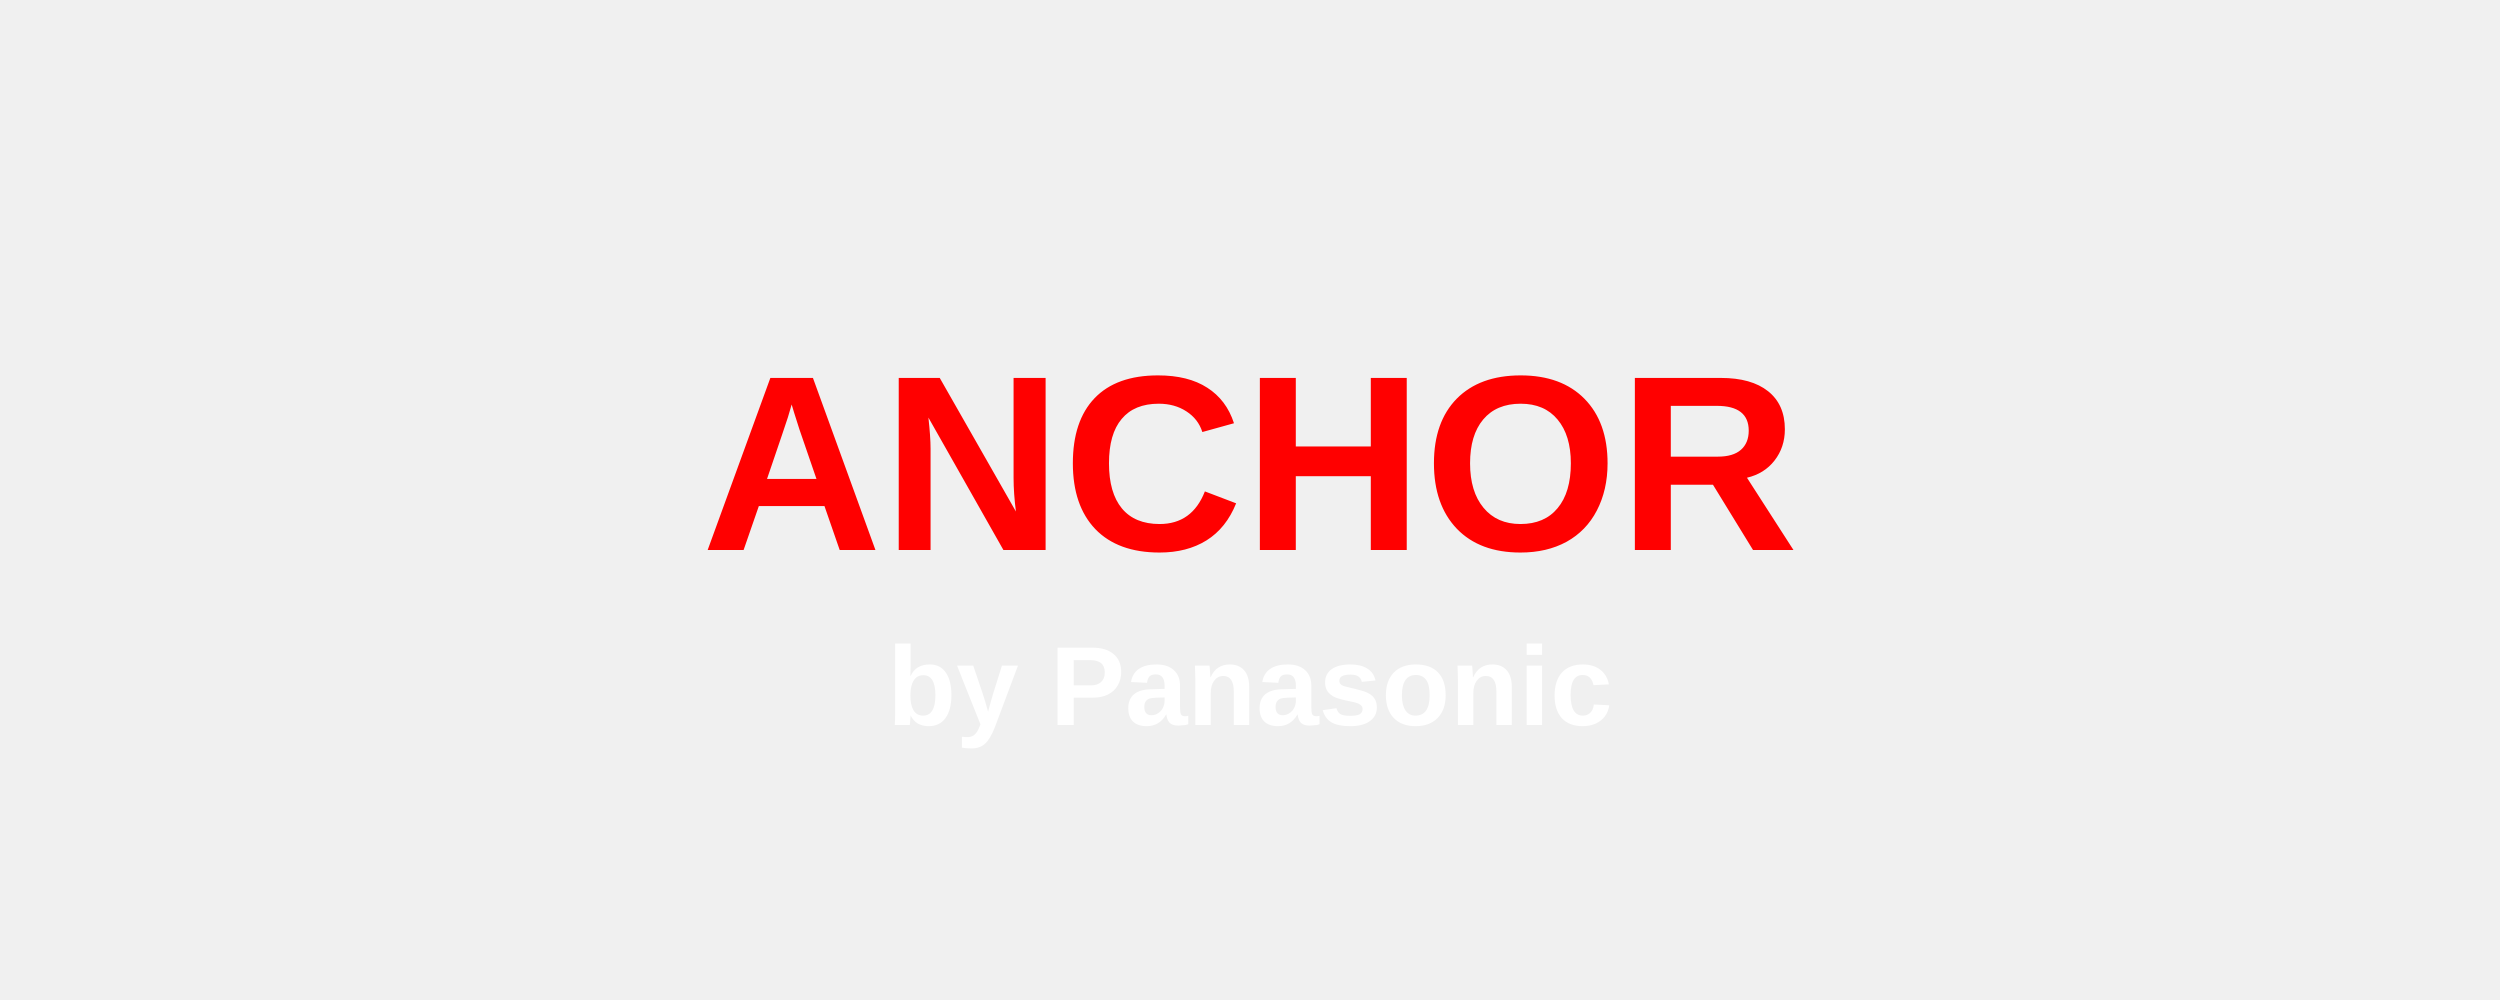
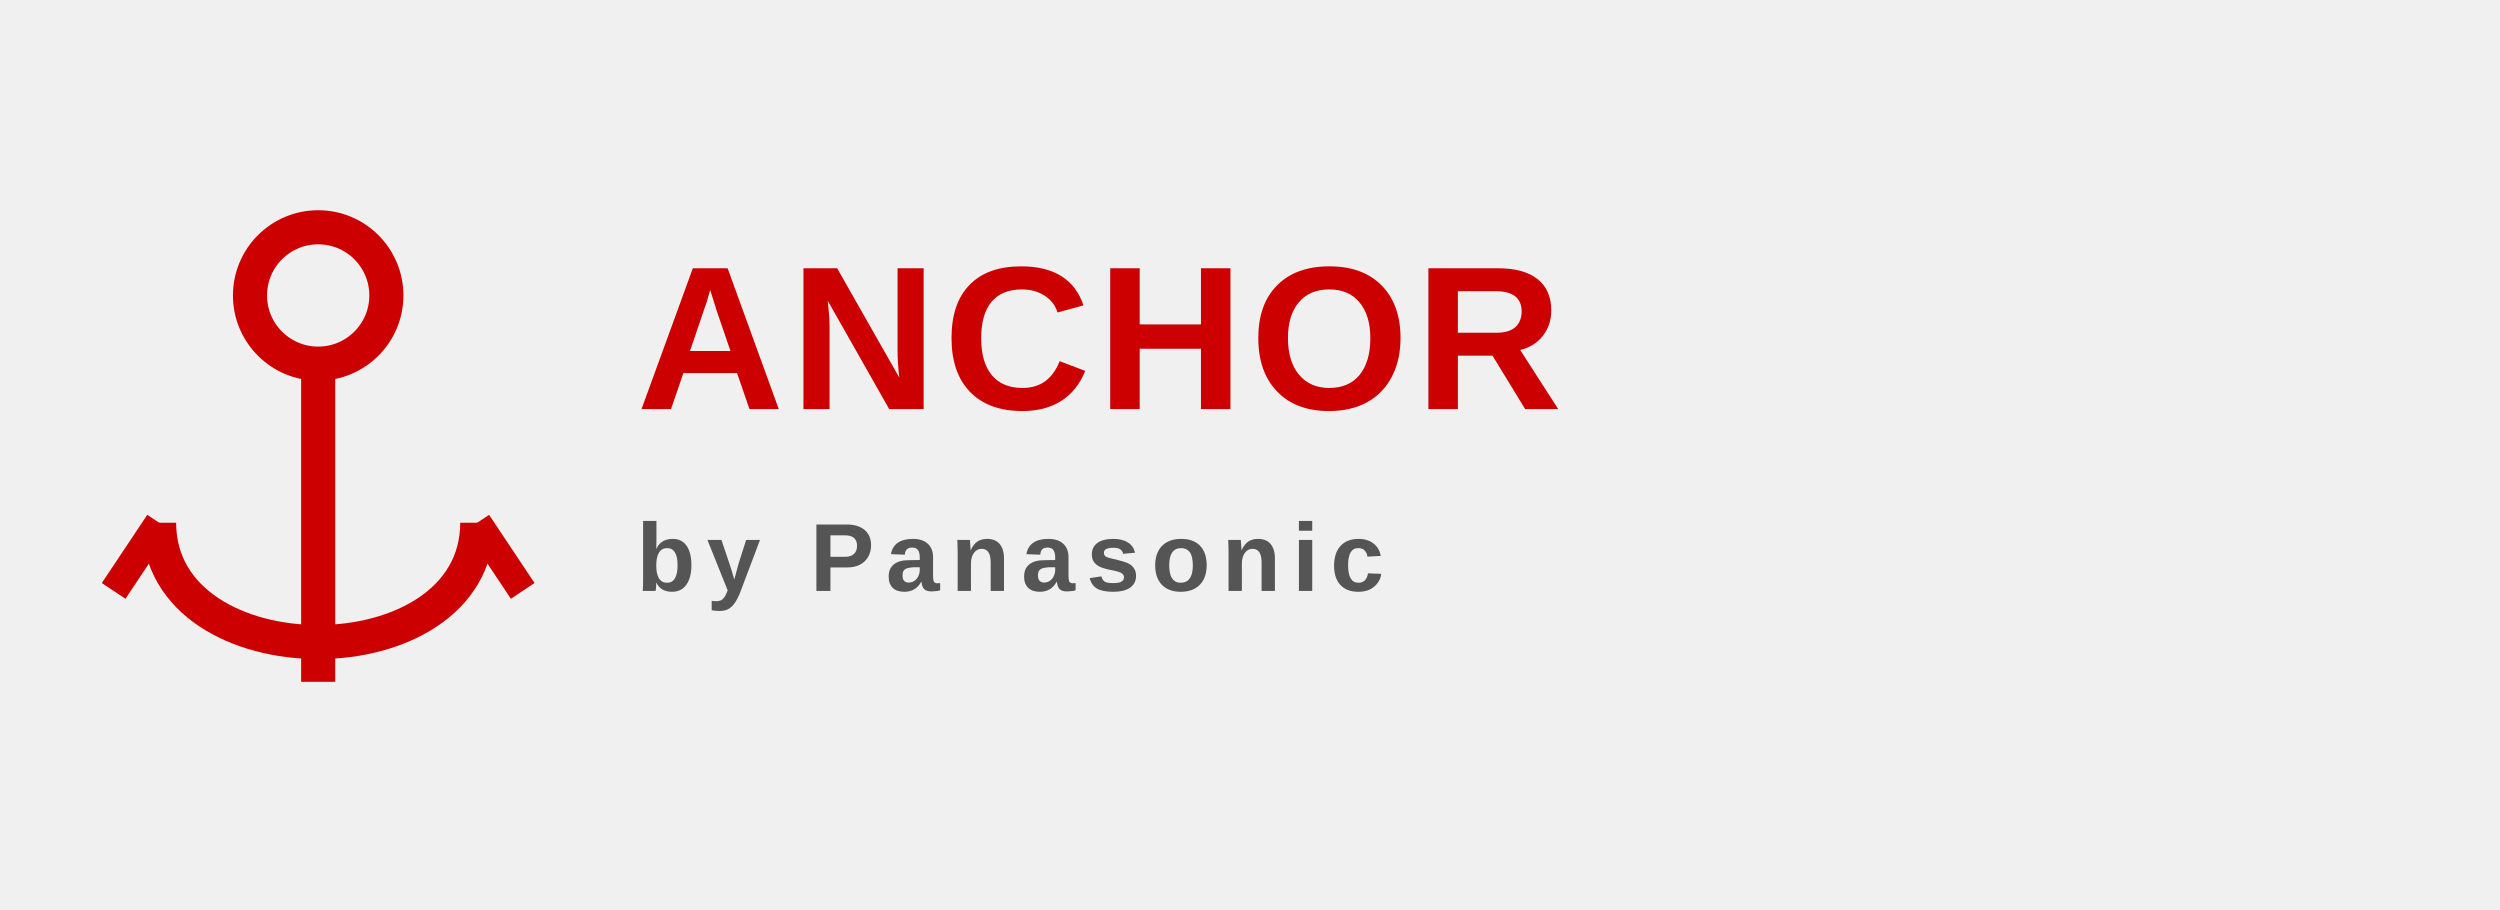
- <svg xmlns="http://www.w3.org/2000/svg" viewBox="0 0 200 80" width="200" height="80">
-   <text x="100" y="44" font-family="'Arial Black', Arial, sans-serif" font-size="20" font-weight="900" fill="#FF0000" text-anchor="middle">ANCHOR</text>
-   <text x="100" y="58" font-family="Arial, sans-serif" font-size="9" font-weight="700" fill="#FFFFFF" text-anchor="middle">by Panasonic</text>
+ <svg xmlns="http://www.w3.org/2000/svg" viewBox="0 0 220 80" width="220" height="80">
+   <circle cx="28" cy="26" r="6" fill="none" stroke="#CC0000" stroke-width="3" />
+   <line x1="28" y1="32" x2="28" y2="60" stroke="#CC0000" stroke-width="3" />
+   <path d="M14 46 C14 60 42 60 42 46" fill="none" stroke="#CC0000" stroke-width="3" />
+   <line x1="14" y1="46" x2="10" y2="52" stroke="#CC0000" stroke-width="2.5" />
+   <line x1="42" y1="46" x2="46" y2="52" stroke="#CC0000" stroke-width="2.5" />
+   <text x="56" y="36" font-family="'Arial Black',Arial,sans-serif" font-size="18" font-weight="900" fill="#CC0000" letter-spacing="0.5">ANCHOR</text>
+   <text x="56" y="52" font-family="Arial,sans-serif" font-size="8.5" font-weight="700" fill="#555" letter-spacing="1">by Panasonic</text>
</svg>
